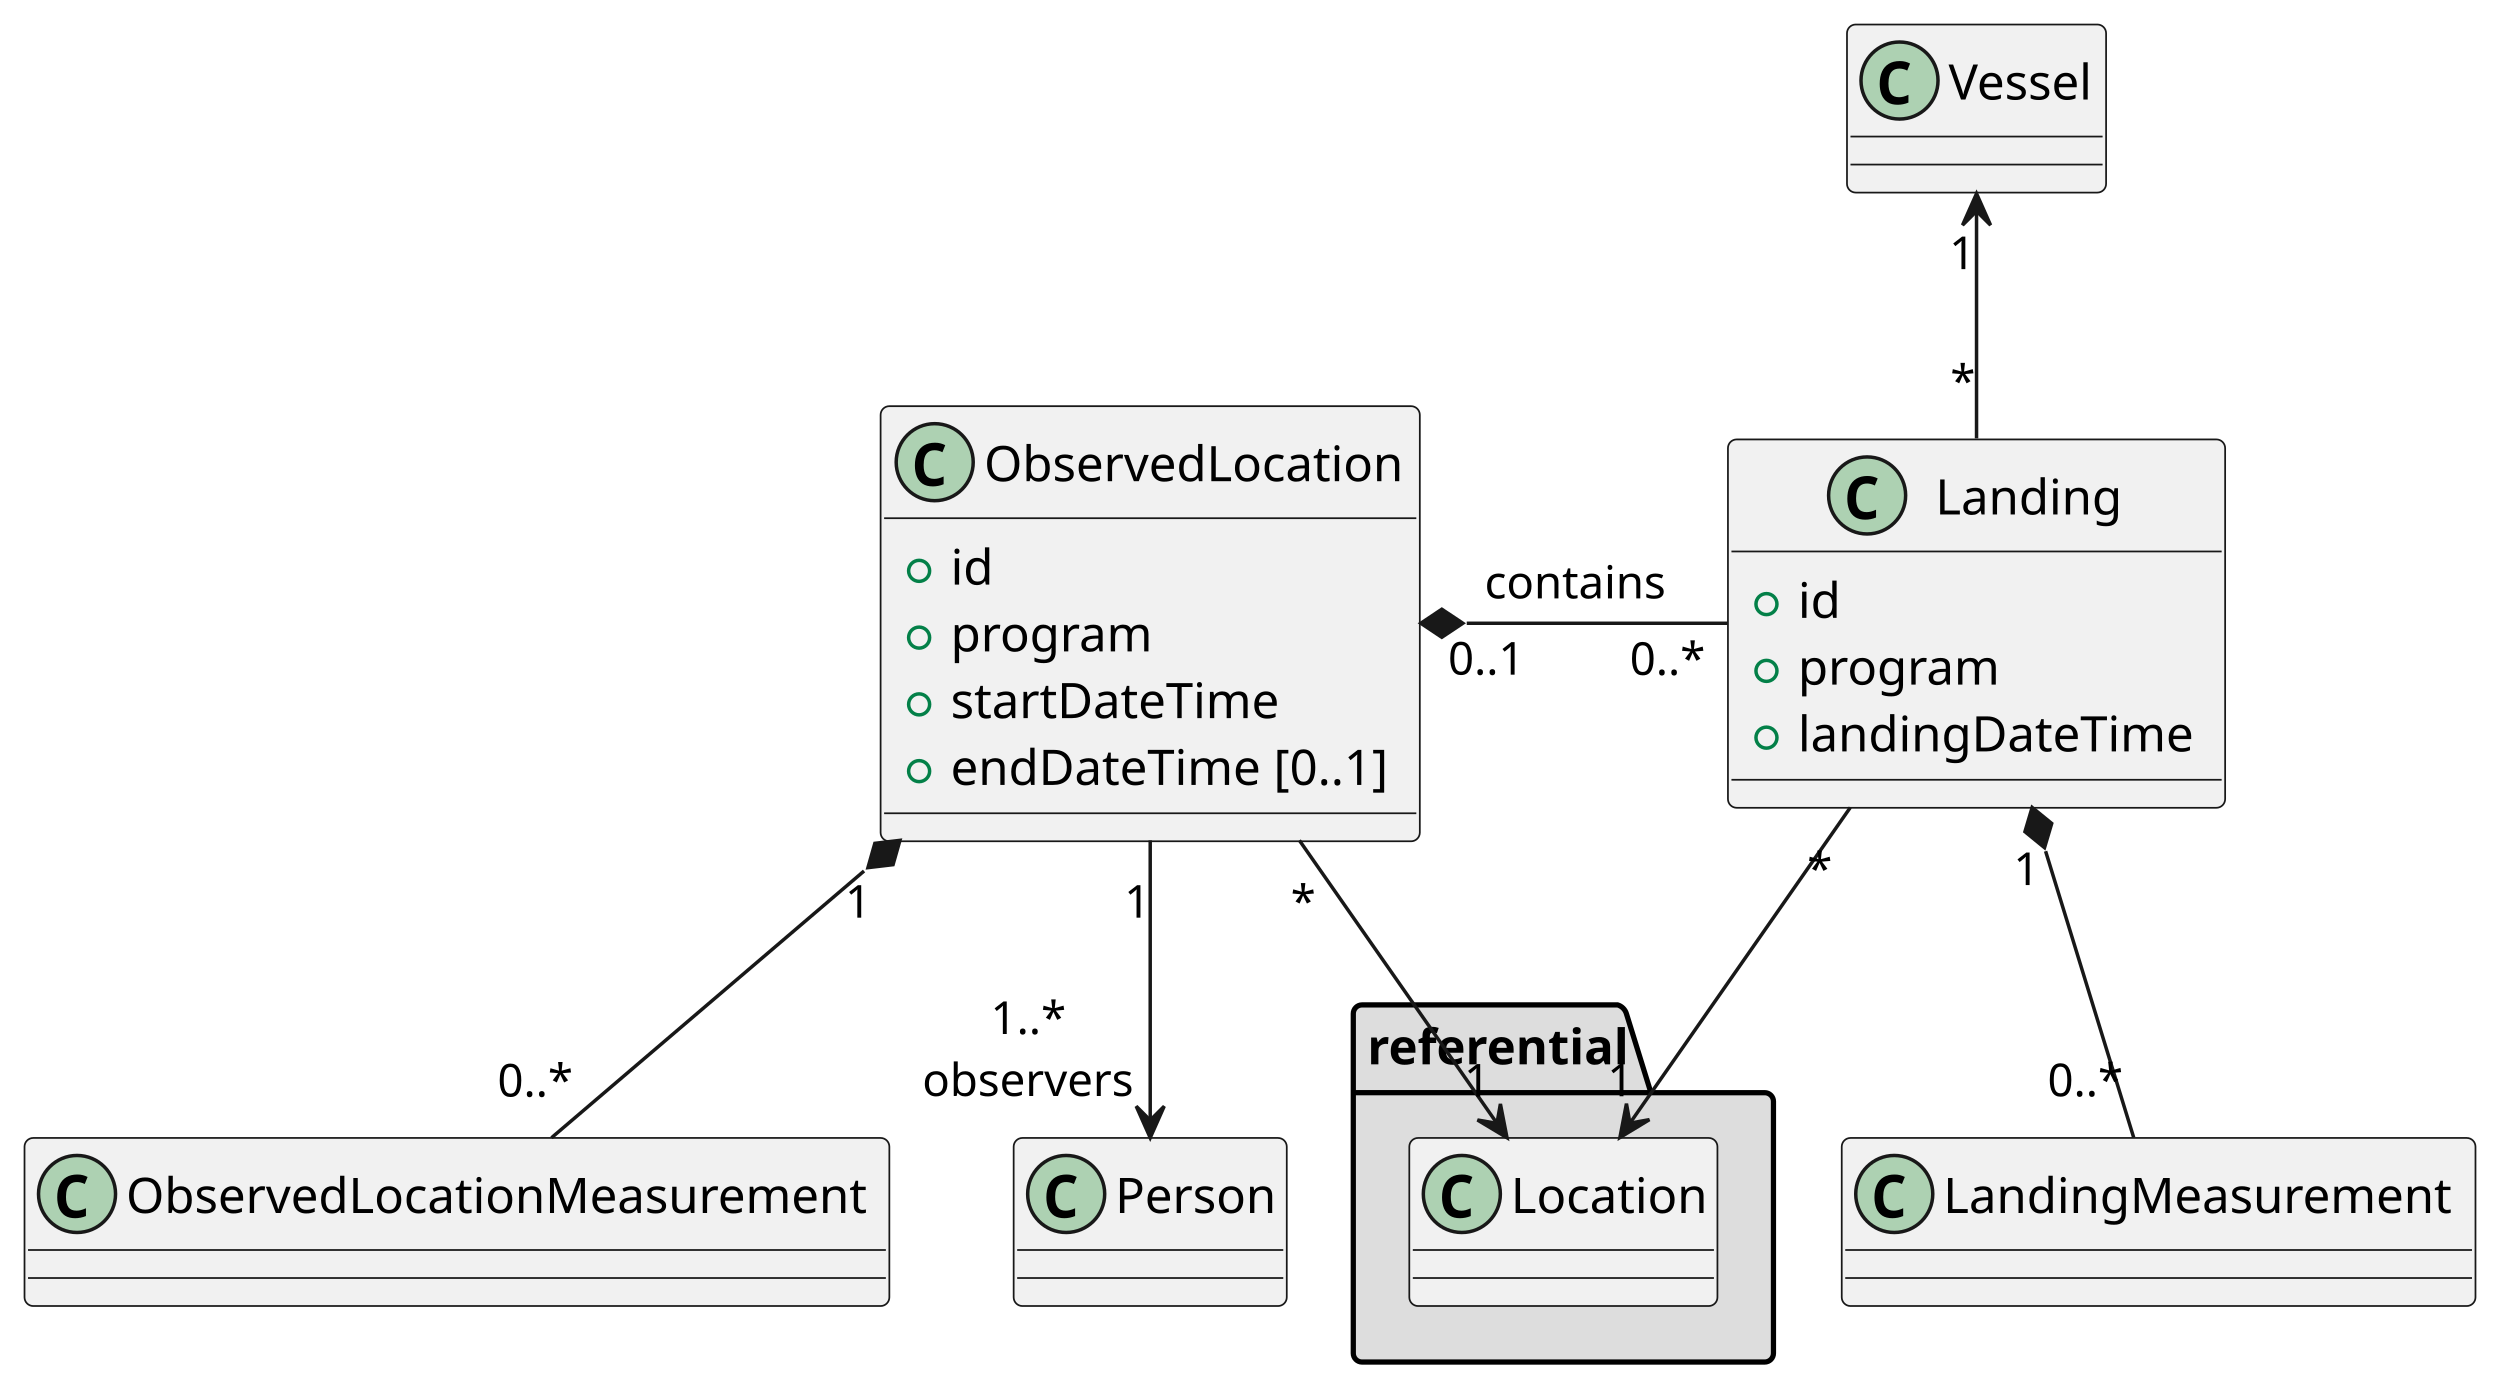
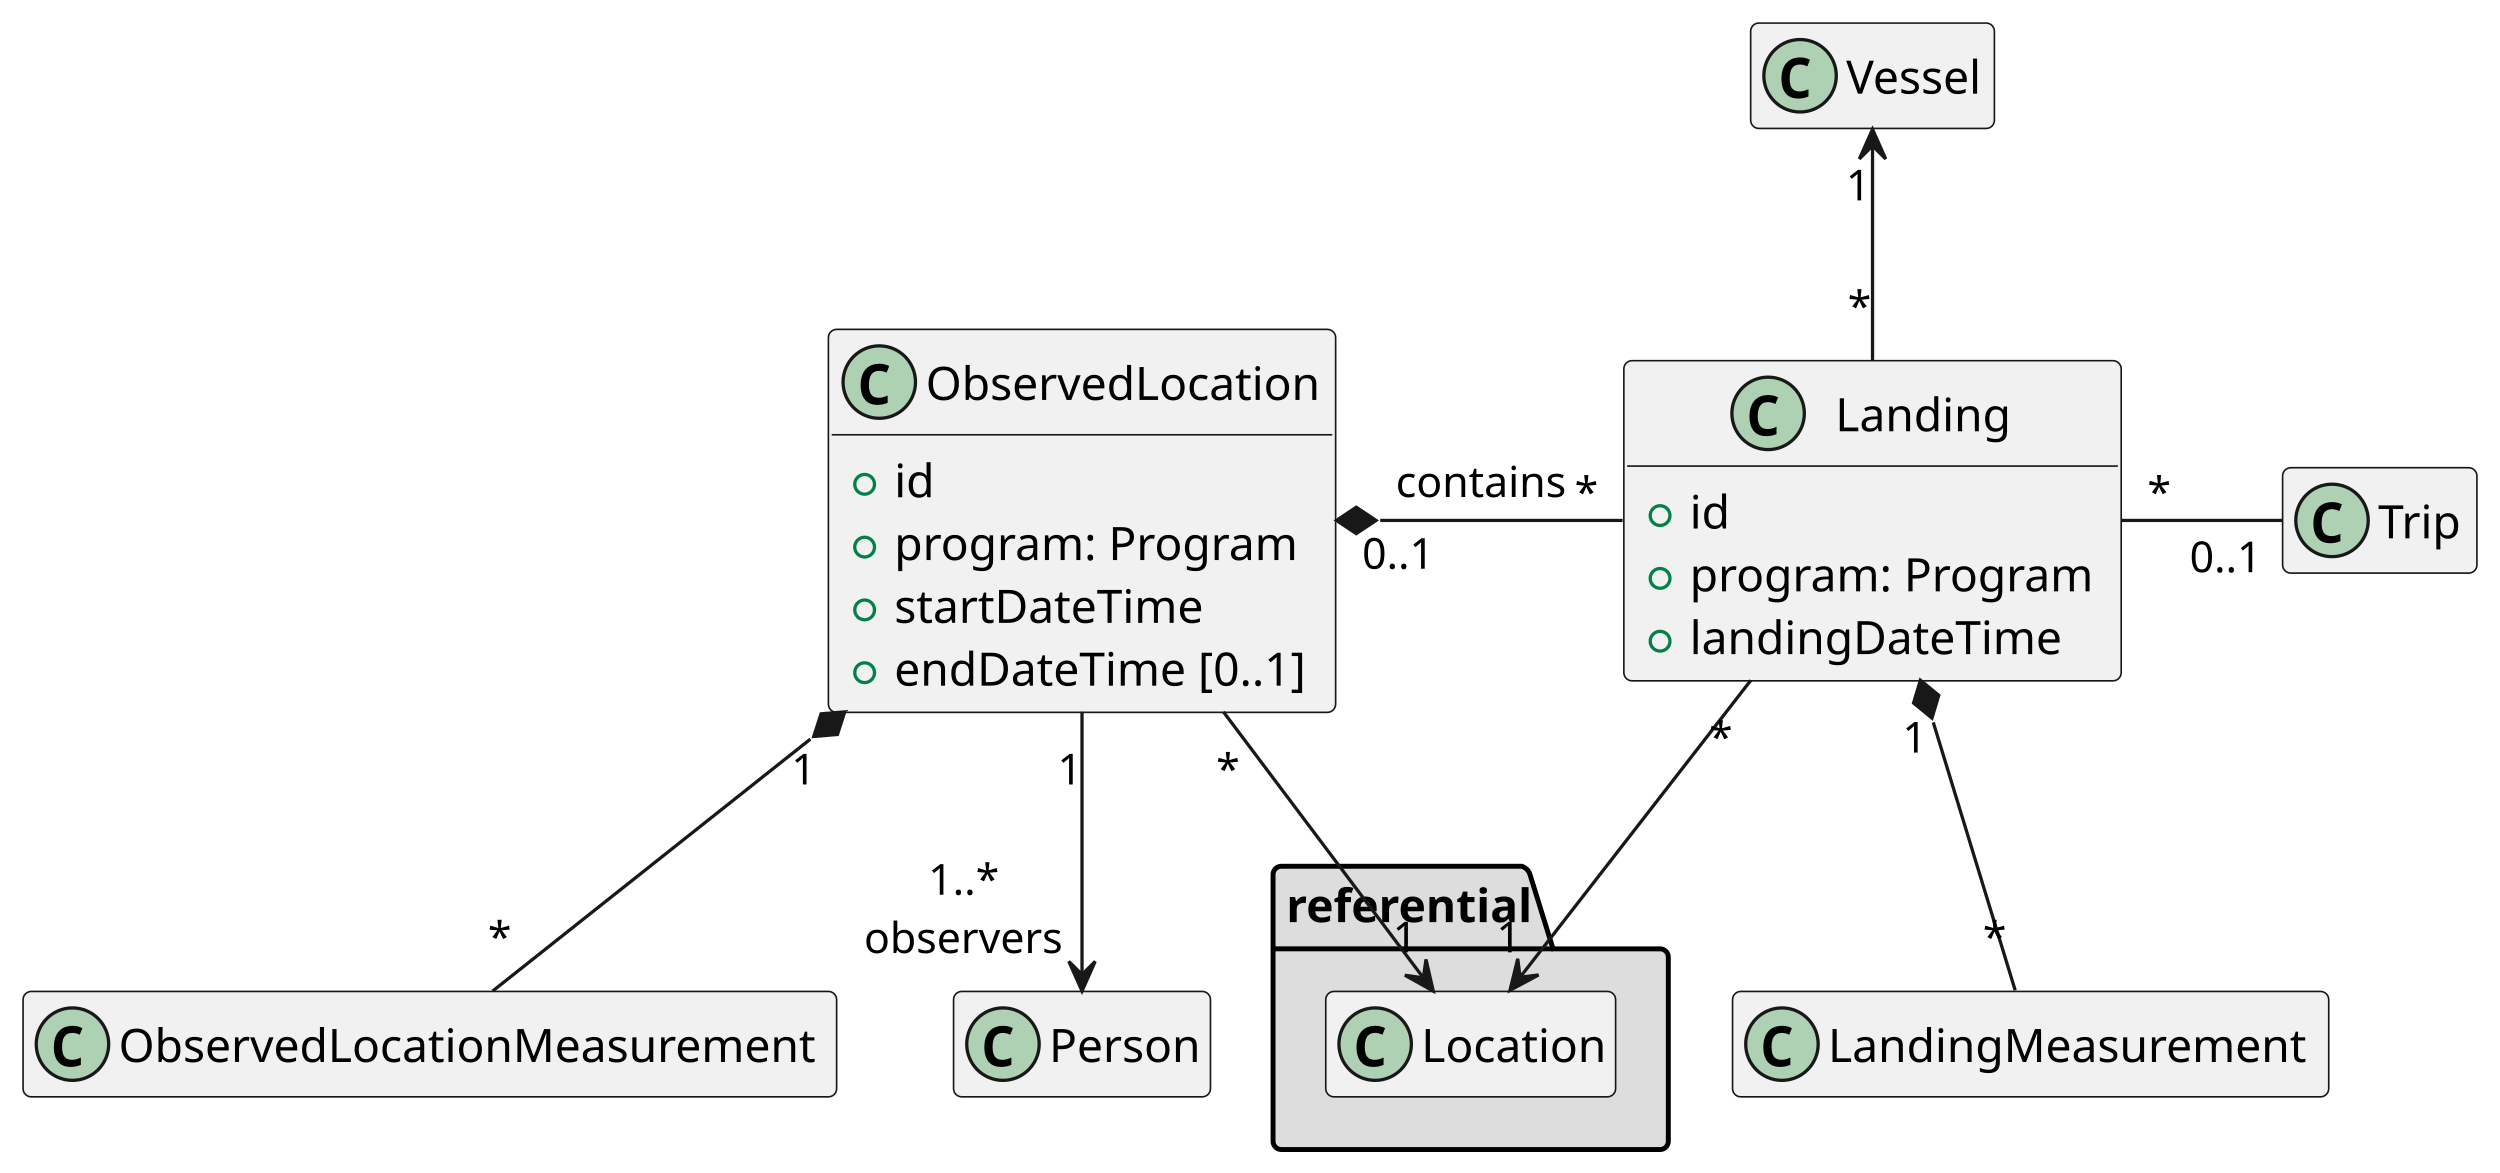
- <svg xmlns="http://www.w3.org/2000/svg" contentStyleType="text/css" height="396px" preserveAspectRatio="none" style="width:714px;height:396px;background:#FFFFFF;" version="1.1" viewBox="0 0 714 396" width="714px" zoomAndPan="magnify">
+ <svg xmlns="http://www.w3.org/2000/svg" contentStyleType="text/css" height="356px" preserveAspectRatio="none" style="width:759px;height:356px;background:#FFFFFF;" version="1.1" viewBox="0 0 759 356" width="759px" zoomAndPan="magnify">
  <defs />
  <g>
    <g id="cluster_referential">
-       <path d="M389,287 L462,287 A3.75,3.75 0 0 1 464.5,289.5 L471.5,312.068 L504,312.068 A2.5,2.5 0 0 1 506.5,314.568 L506.5,386.5 A2.5,2.5 0 0 1 504,389 L389,389 A2.5,2.5 0 0 1 386.5,386.5 L386.5,289.5 A2.5,2.5 0 0 1 389,287 " fill="#DDDDDD" style="stroke:#000000;stroke-width:1.5;" />
-       <line style="stroke:#000000;stroke-width:1.5;" x1="386.5" x2="471.5" y1="312.068" y2="312.068" />
-       <text fill="#000000" font-family="sans-serif" font-size="14" font-weight="bold" lengthAdjust="spacing" textLength="72" x="390.5" y="303.966">referential</text>
+       <path d="M389,263 L462,263 A3.75,3.75 0 0 1 464.5,265.5 L471.5,288.068 L504,288.068 A2.5,2.5 0 0 1 506.5,290.568 L506.5,346.5 A2.5,2.5 0 0 1 504,349 L389,349 A2.5,2.5 0 0 1 386.5,346.5 L386.5,265.5 A2.5,2.5 0 0 1 389,263 " fill="#DDDDDD" style="stroke:#000000;stroke-width:1.5;" />
+       <line style="stroke:#000000;stroke-width:1.5;" x1="386.5" x2="471.5" y1="288.068" y2="288.068" />
+       <text fill="#000000" font-family="sans-serif" font-size="14" font-weight="bold" lengthAdjust="spacing" textLength="72" x="390.5" y="279.966">referential</text>
    </g>
    <g id="elem_Location">
-       <rect fill="#F1F1F1" height="48" id="Location" rx="2.5" ry="2.5" style="stroke:#181818;stroke-width:0.5;" width="88" x="402.5" y="325" />
-       <ellipse cx="417.5" cy="341" fill="#ADD1B2" rx="11" ry="11" style="stroke:#181818;stroke-width:1.0;" />
-       <path d="M416.969,347.922 Q415.219,347.922 414.078,347.188 Q412.953,346.438 412.391,345.094 Q411.844,343.734 411.844,341.938 Q411.844,339.906 412.5,338.453 Q413.156,337 414.438,336.219 Q415.719,335.438 417.594,335.438 Q418.484,335.438 419.156,335.625 Q419.828,335.797 420.516,336.141 L419.703,338.156 Q419.078,337.844 418.531,337.719 Q418,337.594 417.516,337.594 Q416.344,337.594 415.641,338.125 Q414.938,338.656 414.641,339.609 Q414.344,340.562 414.344,341.828 Q414.344,343.844 415.062,344.812 Q415.781,345.766 417.375,345.766 Q417.969,345.766 418.594,345.609 Q419.219,345.453 420.047,345.078 L420.047,347.297 Q419.312,347.609 418.516,347.766 Q417.734,347.922 416.969,347.922 Z " fill="#000000" />
-       <text fill="#000000" font-family="sans-serif" font-size="14" lengthAdjust="spacing" textLength="56" x="431.5" y="346.432">Location</text>
-       <line style="stroke:#181818;stroke-width:0.5;" x1="403.5" x2="489.5" y1="357" y2="357" />
-       <line style="stroke:#181818;stroke-width:0.5;" x1="403.5" x2="489.5" y1="365" y2="365" />
+       <rect fill="#F1F1F1" height="32" id="Location" rx="2.5" ry="2.5" style="stroke:#181818;stroke-width:0.5;" width="88" x="402.5" y="301" />
+       <ellipse cx="417.5" cy="317" fill="#ADD1B2" rx="11" ry="11" style="stroke:#181818;stroke-width:1.0;" />
+       <path d="M416.969,323.922 Q415.219,323.922 414.078,323.188 Q412.953,322.438 412.391,321.094 Q411.844,319.734 411.844,317.938 Q411.844,315.906 412.5,314.453 Q413.156,313 414.438,312.219 Q415.719,311.438 417.594,311.438 Q418.484,311.438 419.156,311.625 Q419.828,311.797 420.516,312.141 L419.703,314.156 Q419.078,313.844 418.531,313.719 Q418,313.594 417.516,313.594 Q416.344,313.594 415.641,314.125 Q414.938,314.656 414.641,315.609 Q414.344,316.562 414.344,317.828 Q414.344,319.844 415.062,320.812 Q415.781,321.766 417.375,321.766 Q417.969,321.766 418.594,321.609 Q419.219,321.453 420.047,321.078 L420.047,323.297 Q419.312,323.609 418.516,323.766 Q417.734,323.922 416.969,323.922 Z " fill="#000000" />
+       <text fill="#000000" font-family="sans-serif" font-size="14" lengthAdjust="spacing" textLength="56" x="431.5" y="322.432">Location</text>
    </g>
    <g id="elem_ObservedLocation">
-       <rect codeLine="2" fill="#F1F1F1" height="124.272" id="ObservedLocation" rx="2.5" ry="2.5" style="stroke:#181818;stroke-width:0.5;" width="154" x="251.5" y="116" />
-       <ellipse cx="266.95" cy="132" fill="#ADD1B2" rx="11" ry="11" style="stroke:#181818;stroke-width:1.0;" />
-       <path d="M266.419,138.922 Q264.669,138.922 263.528,138.188 Q262.403,137.438 261.841,136.094 Q261.294,134.734 261.294,132.938 Q261.294,130.906 261.95,129.453 Q262.606,128 263.887,127.219 Q265.169,126.438 267.044,126.438 Q267.934,126.438 268.606,126.625 Q269.278,126.797 269.966,127.141 L269.153,129.156 Q268.528,128.844 267.981,128.719 Q267.45,128.594 266.966,128.594 Q265.794,128.594 265.091,129.125 Q264.387,129.656 264.091,130.609 Q263.794,131.562 263.794,132.828 Q263.794,134.844 264.512,135.812 Q265.231,136.766 266.825,136.766 Q267.419,136.766 268.044,136.609 Q268.669,136.453 269.497,136.078 L269.497,138.297 Q268.762,138.609 267.966,138.766 Q267.184,138.922 266.419,138.922 Z " fill="#000000" />
-       <text fill="#000000" font-family="sans-serif" font-size="14" lengthAdjust="spacing" textLength="121" x="281.05" y="137.432">ObservedLocation</text>
-       <line style="stroke:#181818;stroke-width:0.5;" x1="252.5" x2="404.5" y1="148" y2="148" />
-       <ellipse cx="262.5" cy="163.034" fill="none" rx="3" ry="3" style="stroke:#038048;stroke-width:1.0;" />
-       <text fill="#000000" font-family="sans-serif" font-size="14" lengthAdjust="spacing" textLength="13" x="271.5" y="166.966">id</text>
-       <ellipse cx="262.5" cy="182.102" fill="none" rx="3" ry="3" style="stroke:#038048;stroke-width:1.0;" />
-       <text fill="#000000" font-family="sans-serif" font-size="14" lengthAdjust="spacing" textLength="59" x="271.5" y="186.034">program</text>
-       <ellipse cx="262.5" cy="201.17" fill="none" rx="3" ry="3" style="stroke:#038048;stroke-width:1.0;" />
-       <text fill="#000000" font-family="sans-serif" font-size="14" lengthAdjust="spacing" textLength="95" x="271.5" y="205.102">startDateTime</text>
-       <ellipse cx="262.5" cy="220.238" fill="none" rx="3" ry="3" style="stroke:#038048;stroke-width:1.0;" />
-       <text fill="#000000" font-family="sans-serif" font-size="14" lengthAdjust="spacing" textLength="128" x="271.5" y="224.17">endDateTime [0..1]</text>
-       <line style="stroke:#181818;stroke-width:0.5;" x1="252.5" x2="404.5" y1="232.272" y2="232.272" />
+       <rect codeLine="3" fill="#F1F1F1" height="116.272" id="ObservedLocation" rx="2.5" ry="2.5" style="stroke:#181818;stroke-width:0.5;" width="154" x="251.5" y="100" />
+       <ellipse cx="266.95" cy="116" fill="#ADD1B2" rx="11" ry="11" style="stroke:#181818;stroke-width:1.0;" />
+       <path d="M266.419,122.922 Q264.669,122.922 263.528,122.188 Q262.403,121.438 261.841,120.094 Q261.294,118.734 261.294,116.938 Q261.294,114.906 261.95,113.453 Q262.606,112 263.887,111.219 Q265.169,110.438 267.044,110.438 Q267.934,110.438 268.606,110.625 Q269.278,110.797 269.966,111.141 L269.153,113.156 Q268.528,112.844 267.981,112.719 Q267.45,112.594 266.966,112.594 Q265.794,112.594 265.091,113.125 Q264.387,113.656 264.091,114.609 Q263.794,115.562 263.794,116.828 Q263.794,118.844 264.512,119.812 Q265.231,120.766 266.825,120.766 Q267.419,120.766 268.044,120.609 Q268.669,120.453 269.497,120.078 L269.497,122.297 Q268.762,122.609 267.966,122.766 Q267.184,122.922 266.419,122.922 Z " fill="#000000" />
+       <text fill="#000000" font-family="sans-serif" font-size="14" lengthAdjust="spacing" textLength="121" x="281.05" y="121.432">ObservedLocation</text>
+       <line style="stroke:#181818;stroke-width:0.5;" x1="252.5" x2="404.5" y1="132" y2="132" />
+       <ellipse cx="262.5" cy="147.034" fill="none" rx="3" ry="3" style="stroke:#038048;stroke-width:1.0;" />
+       <text fill="#000000" font-family="sans-serif" font-size="14" lengthAdjust="spacing" textLength="13" x="271.5" y="150.966">id</text>
+       <ellipse cx="262.5" cy="166.102" fill="none" rx="3" ry="3" style="stroke:#038048;stroke-width:1.0;" />
+       <text fill="#000000" font-family="sans-serif" font-size="14" lengthAdjust="spacing" textLength="125" x="271.5" y="170.034">program: Program</text>
+       <ellipse cx="262.5" cy="185.17" fill="none" rx="3" ry="3" style="stroke:#038048;stroke-width:1.0;" />
+       <text fill="#000000" font-family="sans-serif" font-size="14" lengthAdjust="spacing" textLength="95" x="271.5" y="189.102">startDateTime</text>
+       <ellipse cx="262.5" cy="204.238" fill="none" rx="3" ry="3" style="stroke:#038048;stroke-width:1.0;" />
+       <text fill="#000000" font-family="sans-serif" font-size="14" lengthAdjust="spacing" textLength="128" x="271.5" y="208.17">endDateTime [0..1]</text>
    </g>
    <g id="elem_Landing">
-       <rect codeLine="9" fill="#F1F1F1" height="105.204" id="Landing" rx="2.5" ry="2.5" style="stroke:#181818;stroke-width:0.5;" width="142" x="493.5" y="125.5" />
-       <ellipse cx="533.25" cy="141.5" fill="#ADD1B2" rx="11" ry="11" style="stroke:#181818;stroke-width:1.0;" />
-       <path d="M532.719,148.422 Q530.969,148.422 529.828,147.688 Q528.703,146.938 528.141,145.594 Q527.594,144.234 527.594,142.438 Q527.594,140.406 528.25,138.953 Q528.906,137.5 530.188,136.719 Q531.469,135.938 533.344,135.938 Q534.234,135.938 534.906,136.125 Q535.578,136.297 536.266,136.641 L535.453,138.656 Q534.828,138.344 534.281,138.219 Q533.75,138.094 533.266,138.094 Q532.094,138.094 531.391,138.625 Q530.688,139.156 530.391,140.109 Q530.094,141.062 530.094,142.328 Q530.094,144.344 530.812,145.312 Q531.531,146.266 533.125,146.266 Q533.719,146.266 534.344,146.109 Q534.969,145.953 535.797,145.578 L535.797,147.797 Q535.062,148.109 534.266,148.266 Q533.484,148.422 532.719,148.422 Z " fill="#000000" />
-       <text fill="#000000" font-family="sans-serif" font-size="14" lengthAdjust="spacing" textLength="55" x="552.75" y="146.932">Landing</text>
-       <line style="stroke:#181818;stroke-width:0.5;" x1="494.5" x2="634.5" y1="157.5" y2="157.5" />
-       <ellipse cx="504.5" cy="172.534" fill="none" rx="3" ry="3" style="stroke:#038048;stroke-width:1.0;" />
-       <text fill="#000000" font-family="sans-serif" font-size="14" lengthAdjust="spacing" textLength="13" x="513.5" y="176.466">id</text>
-       <ellipse cx="504.5" cy="191.602" fill="none" rx="3" ry="3" style="stroke:#038048;stroke-width:1.0;" />
-       <text fill="#000000" font-family="sans-serif" font-size="14" lengthAdjust="spacing" textLength="59" x="513.5" y="195.534">program</text>
-       <ellipse cx="504.5" cy="210.67" fill="none" rx="3" ry="3" style="stroke:#038048;stroke-width:1.0;" />
-       <text fill="#000000" font-family="sans-serif" font-size="14" lengthAdjust="spacing" textLength="116" x="513.5" y="214.602">landingDateTime</text>
-       <line style="stroke:#181818;stroke-width:0.5;" x1="494.5" x2="634.5" y1="222.704" y2="222.704" />
+       <rect codeLine="10" fill="#F1F1F1" height="97.204" id="Landing" rx="2.5" ry="2.5" style="stroke:#181818;stroke-width:0.5;" width="151" x="493" y="109.5" />
+       <ellipse cx="536.8" cy="125.5" fill="#ADD1B2" rx="11" ry="11" style="stroke:#181818;stroke-width:1.0;" />
+       <path d="M536.269,132.422 Q534.519,132.422 533.378,131.688 Q532.253,130.938 531.691,129.594 Q531.144,128.234 531.144,126.438 Q531.144,124.406 531.8,122.953 Q532.456,121.5 533.737,120.719 Q535.019,119.938 536.894,119.938 Q537.784,119.938 538.456,120.125 Q539.128,120.297 539.816,120.641 L539.003,122.656 Q538.378,122.344 537.831,122.219 Q537.3,122.094 536.816,122.094 Q535.644,122.094 534.941,122.625 Q534.237,123.156 533.941,124.109 Q533.644,125.062 533.644,126.328 Q533.644,128.344 534.362,129.312 Q535.081,130.266 536.675,130.266 Q537.269,130.266 537.894,130.109 Q538.519,129.953 539.347,129.578 L539.347,131.797 Q538.612,132.109 537.816,132.266 Q537.034,132.422 536.269,132.422 Z " fill="#000000" />
+       <text fill="#000000" font-family="sans-serif" font-size="14" lengthAdjust="spacing" textLength="55" x="557.2" y="130.932">Landing</text>
+       <line style="stroke:#181818;stroke-width:0.5;" x1="494" x2="643" y1="141.5" y2="141.5" />
+       <ellipse cx="504" cy="156.534" fill="none" rx="3" ry="3" style="stroke:#038048;stroke-width:1.0;" />
+       <text fill="#000000" font-family="sans-serif" font-size="14" lengthAdjust="spacing" textLength="13" x="513" y="160.466">id</text>
+       <ellipse cx="504" cy="175.602" fill="none" rx="3" ry="3" style="stroke:#038048;stroke-width:1.0;" />
+       <text fill="#000000" font-family="sans-serif" font-size="14" lengthAdjust="spacing" textLength="125" x="513" y="179.534">program: Program</text>
+       <ellipse cx="504" cy="194.67" fill="none" rx="3" ry="3" style="stroke:#038048;stroke-width:1.0;" />
+       <text fill="#000000" font-family="sans-serif" font-size="14" lengthAdjust="spacing" textLength="116" x="513" y="198.602">landingDateTime</text>
    </g>
    <g id="elem_Person">
-       <rect fill="#F1F1F1" height="48" id="Person" rx="2.5" ry="2.5" style="stroke:#181818;stroke-width:0.5;" width="78" x="289.5" y="325" />
-       <ellipse cx="304.5" cy="341" fill="#ADD1B2" rx="11" ry="11" style="stroke:#181818;stroke-width:1.0;" />
-       <path d="M303.969,347.922 Q302.219,347.922 301.078,347.188 Q299.953,346.438 299.391,345.094 Q298.844,343.734 298.844,341.938 Q298.844,339.906 299.5,338.453 Q300.156,337 301.438,336.219 Q302.719,335.438 304.594,335.438 Q305.484,335.438 306.156,335.625 Q306.828,335.797 307.516,336.141 L306.703,338.156 Q306.078,337.844 305.531,337.719 Q305,337.594 304.516,337.594 Q303.344,337.594 302.641,338.125 Q301.938,338.656 301.641,339.609 Q301.344,340.562 301.344,341.828 Q301.344,343.844 302.062,344.812 Q302.781,345.766 304.375,345.766 Q304.969,345.766 305.594,345.609 Q306.219,345.453 307.047,345.078 L307.047,347.297 Q306.312,347.609 305.516,347.766 Q304.734,347.922 303.969,347.922 Z " fill="#000000" />
-       <text fill="#000000" font-family="sans-serif" font-size="14" lengthAdjust="spacing" textLength="46" x="318.5" y="346.432">Person</text>
-       <line style="stroke:#181818;stroke-width:0.5;" x1="290.5" x2="366.5" y1="357" y2="357" />
-       <line style="stroke:#181818;stroke-width:0.5;" x1="290.5" x2="366.5" y1="365" y2="365" />
+       <rect fill="#F1F1F1" height="32" id="Person" rx="2.5" ry="2.5" style="stroke:#181818;stroke-width:0.5;" width="78" x="289.5" y="301" />
+       <ellipse cx="304.5" cy="317" fill="#ADD1B2" rx="11" ry="11" style="stroke:#181818;stroke-width:1.0;" />
+       <path d="M303.969,323.922 Q302.219,323.922 301.078,323.188 Q299.953,322.438 299.391,321.094 Q298.844,319.734 298.844,317.938 Q298.844,315.906 299.5,314.453 Q300.156,313 301.438,312.219 Q302.719,311.438 304.594,311.438 Q305.484,311.438 306.156,311.625 Q306.828,311.797 307.516,312.141 L306.703,314.156 Q306.078,313.844 305.531,313.719 Q305,313.594 304.516,313.594 Q303.344,313.594 302.641,314.125 Q301.938,314.656 301.641,315.609 Q301.344,316.562 301.344,317.828 Q301.344,319.844 302.062,320.812 Q302.781,321.766 304.375,321.766 Q304.969,321.766 305.594,321.609 Q306.219,321.453 307.047,321.078 L307.047,323.297 Q306.312,323.609 305.516,323.766 Q304.734,323.922 303.969,323.922 Z " fill="#000000" />
+       <text fill="#000000" font-family="sans-serif" font-size="14" lengthAdjust="spacing" textLength="46" x="318.5" y="322.432">Person</text>
    </g>
    <g id="elem_ObservedLocationMeasurement">
-       <rect fill="#F1F1F1" height="48" id="ObservedLocationMeasurement" rx="2.5" ry="2.5" style="stroke:#181818;stroke-width:0.5;" width="247" x="7" y="325" />
-       <ellipse cx="22" cy="341" fill="#ADD1B2" rx="11" ry="11" style="stroke:#181818;stroke-width:1.0;" />
-       <path d="M21.469,347.922 Q19.719,347.922 18.578,347.188 Q17.453,346.438 16.891,345.094 Q16.344,343.734 16.344,341.938 Q16.344,339.906 17,338.453 Q17.656,337 18.938,336.219 Q20.219,335.438 22.094,335.438 Q22.984,335.438 23.656,335.625 Q24.328,335.797 25.016,336.141 L24.203,338.156 Q23.578,337.844 23.031,337.719 Q22.5,337.594 22.016,337.594 Q20.844,337.594 20.141,338.125 Q19.438,338.656 19.141,339.609 Q18.844,340.562 18.844,341.828 Q18.844,343.844 19.562,344.812 Q20.281,345.766 21.875,345.766 Q22.469,345.766 23.094,345.609 Q23.719,345.453 24.547,345.078 L24.547,347.297 Q23.812,347.609 23.016,347.766 Q22.234,347.922 21.469,347.922 Z " fill="#000000" />
-       <text fill="#000000" font-family="sans-serif" font-size="14" lengthAdjust="spacing" textLength="215" x="36" y="346.432">ObservedLocationMeasurement</text>
-       <line style="stroke:#181818;stroke-width:0.5;" x1="8" x2="253" y1="357" y2="357" />
-       <line style="stroke:#181818;stroke-width:0.5;" x1="8" x2="253" y1="365" y2="365" />
+       <rect fill="#F1F1F1" height="32" id="ObservedLocationMeasurement" rx="2.5" ry="2.5" style="stroke:#181818;stroke-width:0.5;" width="247" x="7" y="301" />
+       <ellipse cx="22" cy="317" fill="#ADD1B2" rx="11" ry="11" style="stroke:#181818;stroke-width:1.0;" />
+       <path d="M21.469,323.922 Q19.719,323.922 18.578,323.188 Q17.453,322.438 16.891,321.094 Q16.344,319.734 16.344,317.938 Q16.344,315.906 17,314.453 Q17.656,313 18.938,312.219 Q20.219,311.438 22.094,311.438 Q22.984,311.438 23.656,311.625 Q24.328,311.797 25.016,312.141 L24.203,314.156 Q23.578,313.844 23.031,313.719 Q22.5,313.594 22.016,313.594 Q20.844,313.594 20.141,314.125 Q19.438,314.656 19.141,315.609 Q18.844,316.562 18.844,317.828 Q18.844,319.844 19.562,320.812 Q20.281,321.766 21.875,321.766 Q22.469,321.766 23.094,321.609 Q23.719,321.453 24.547,321.078 L24.547,323.297 Q23.812,323.609 23.016,323.766 Q22.234,323.922 21.469,323.922 Z " fill="#000000" />
+       <text fill="#000000" font-family="sans-serif" font-size="14" lengthAdjust="spacing" textLength="215" x="36" y="322.432">ObservedLocationMeasurement</text>
    </g>
    <g id="elem_Vessel">
-       <rect fill="#F1F1F1" height="48" id="Vessel" rx="2.5" ry="2.5" style="stroke:#181818;stroke-width:0.5;" width="74" x="527.5" y="7" />
-       <ellipse cx="542.5" cy="23" fill="#ADD1B2" rx="11" ry="11" style="stroke:#181818;stroke-width:1.0;" />
-       <path d="M541.969,29.922 Q540.219,29.922 539.078,29.188 Q537.953,28.438 537.391,27.094 Q536.844,25.734 536.844,23.938 Q536.844,21.906 537.5,20.453 Q538.156,19 539.438,18.219 Q540.719,17.438 542.594,17.438 Q543.484,17.438 544.156,17.625 Q544.828,17.797 545.516,18.141 L544.703,20.156 Q544.078,19.844 543.531,19.719 Q543,19.594 542.516,19.594 Q541.344,19.594 540.641,20.125 Q539.938,20.656 539.641,21.609 Q539.344,22.562 539.344,23.828 Q539.344,25.844 540.062,26.812 Q540.781,27.766 542.375,27.766 Q542.969,27.766 543.594,27.609 Q544.219,27.453 545.047,27.078 L545.047,29.297 Q544.312,29.609 543.516,29.766 Q542.734,29.922 541.969,29.922 Z " fill="#000000" />
-       <text fill="#000000" font-family="sans-serif" font-size="14" lengthAdjust="spacing" textLength="42" x="556.5" y="28.432">Vessel</text>
-       <line style="stroke:#181818;stroke-width:0.5;" x1="528.5" x2="600.5" y1="39" y2="39" />
-       <line style="stroke:#181818;stroke-width:0.5;" x1="528.5" x2="600.5" y1="47" y2="47" />
+       <rect fill="#F1F1F1" height="32" id="Vessel" rx="2.5" ry="2.5" style="stroke:#181818;stroke-width:0.5;" width="74" x="531.5" y="7" />
+       <ellipse cx="546.5" cy="23" fill="#ADD1B2" rx="11" ry="11" style="stroke:#181818;stroke-width:1.0;" />
+       <path d="M545.969,29.922 Q544.219,29.922 543.078,29.188 Q541.953,28.438 541.391,27.094 Q540.844,25.734 540.844,23.938 Q540.844,21.906 541.5,20.453 Q542.156,19 543.438,18.219 Q544.719,17.438 546.594,17.438 Q547.484,17.438 548.156,17.625 Q548.828,17.797 549.516,18.141 L548.703,20.156 Q548.078,19.844 547.531,19.719 Q547,19.594 546.516,19.594 Q545.344,19.594 544.641,20.125 Q543.938,20.656 543.641,21.609 Q543.344,22.562 543.344,23.828 Q543.344,25.844 544.062,26.812 Q544.781,27.766 546.375,27.766 Q546.969,27.766 547.594,27.609 Q548.219,27.453 549.047,27.078 L549.047,29.297 Q548.312,29.609 547.516,29.766 Q546.734,29.922 545.969,29.922 Z " fill="#000000" />
+       <text fill="#000000" font-family="sans-serif" font-size="14" lengthAdjust="spacing" textLength="42" x="560.5" y="28.432">Vessel</text>
    </g>
    <g id="elem_LandingMeasurement">
-       <rect fill="#F1F1F1" height="48" id="LandingMeasurement" rx="2.5" ry="2.5" style="stroke:#181818;stroke-width:0.5;" width="181" x="526" y="325" />
-       <ellipse cx="541" cy="341" fill="#ADD1B2" rx="11" ry="11" style="stroke:#181818;stroke-width:1.0;" />
-       <path d="M540.469,347.922 Q538.719,347.922 537.578,347.188 Q536.453,346.438 535.891,345.094 Q535.344,343.734 535.344,341.938 Q535.344,339.906 536,338.453 Q536.656,337 537.938,336.219 Q539.219,335.438 541.094,335.438 Q541.984,335.438 542.656,335.625 Q543.328,335.797 544.016,336.141 L543.203,338.156 Q542.578,337.844 542.031,337.719 Q541.5,337.594 541.016,337.594 Q539.844,337.594 539.141,338.125 Q538.438,338.656 538.141,339.609 Q537.844,340.562 537.844,341.828 Q537.844,343.844 538.562,344.812 Q539.281,345.766 540.875,345.766 Q541.469,345.766 542.094,345.609 Q542.719,345.453 543.547,345.078 L543.547,347.297 Q542.812,347.609 542.016,347.766 Q541.234,347.922 540.469,347.922 Z " fill="#000000" />
-       <text fill="#000000" font-family="sans-serif" font-size="14" lengthAdjust="spacing" textLength="149" x="555" y="346.432">LandingMeasurement</text>
-       <line style="stroke:#181818;stroke-width:0.5;" x1="527" x2="706" y1="357" y2="357" />
-       <line style="stroke:#181818;stroke-width:0.5;" x1="527" x2="706" y1="365" y2="365" />
+       <rect fill="#F1F1F1" height="32" id="LandingMeasurement" rx="2.5" ry="2.5" style="stroke:#181818;stroke-width:0.5;" width="181" x="526" y="301" />
+       <ellipse cx="541" cy="317" fill="#ADD1B2" rx="11" ry="11" style="stroke:#181818;stroke-width:1.0;" />
+       <path d="M540.469,323.922 Q538.719,323.922 537.578,323.188 Q536.453,322.438 535.891,321.094 Q535.344,319.734 535.344,317.938 Q535.344,315.906 536,314.453 Q536.656,313 537.938,312.219 Q539.219,311.438 541.094,311.438 Q541.984,311.438 542.656,311.625 Q543.328,311.797 544.016,312.141 L543.203,314.156 Q542.578,313.844 542.031,313.719 Q541.5,313.594 541.016,313.594 Q539.844,313.594 539.141,314.125 Q538.438,314.656 538.141,315.609 Q537.844,316.562 537.844,317.828 Q537.844,319.844 538.562,320.812 Q539.281,321.766 540.875,321.766 Q541.469,321.766 542.094,321.609 Q542.719,321.453 543.547,321.078 L543.547,323.297 Q542.812,323.609 542.016,323.766 Q541.234,323.922 540.469,323.922 Z " fill="#000000" />
+       <text fill="#000000" font-family="sans-serif" font-size="14" lengthAdjust="spacing" textLength="149" x="555" y="322.432">LandingMeasurement</text>
+     </g>
+     <g id="elem_Trip">
+       <rect fill="#F1F1F1" height="32" id="Trip" rx="2.5" ry="2.5" style="stroke:#181818;stroke-width:0.5;" width="59" x="693" y="142" />
+       <ellipse cx="708" cy="158" fill="#ADD1B2" rx="11" ry="11" style="stroke:#181818;stroke-width:1.0;" />
+       <path d="M707.469,164.922 Q705.719,164.922 704.578,164.188 Q703.453,163.438 702.891,162.094 Q702.344,160.734 702.344,158.938 Q702.344,156.906 703,155.453 Q703.656,154 704.938,153.219 Q706.219,152.438 708.094,152.438 Q708.984,152.438 709.656,152.625 Q710.328,152.797 711.016,153.141 L710.203,155.156 Q709.578,154.844 709.031,154.719 Q708.5,154.594 708.016,154.594 Q706.844,154.594 706.141,155.125 Q705.438,155.656 705.141,156.609 Q704.844,157.562 704.844,158.828 Q704.844,160.844 705.562,161.812 Q706.281,162.766 707.875,162.766 Q708.469,162.766 709.094,162.609 Q709.719,162.453 710.547,162.078 L710.547,164.297 Q709.812,164.609 709.016,164.766 Q708.234,164.922 707.469,164.922 Z " fill="#000000" />
+       <text fill="#000000" font-family="sans-serif" font-size="14" lengthAdjust="spacing" textLength="27" x="722" y="163.432">Trip</text>
    </g>
    <g id="link_ObservedLocation_Landing">
-       <path codeLine="15" d="M418.9,178 C443.59,178 469.99,178 493.44,178 " fill="none" id="ObservedLocation-backto-Landing" style="stroke:#181818;stroke-width:1.0;" />
-       <polygon fill="#181818" points="405.78,178,411.78,182,417.78,178,411.78,174,405.78,178" style="stroke:#181818;stroke-width:1.0;" />
-       <text fill="#000000" font-family="sans-serif" font-size="13" lengthAdjust="spacing" textLength="51" x="424" y="170.897">contains</text>
-       <text fill="#000000" font-family="sans-serif" font-size="13" lengthAdjust="spacing" textLength="20" x="413.553" y="192.673">0..1</text>
-       <text fill="#000000" font-family="sans-serif" font-size="13" lengthAdjust="spacing" textLength="20" x="465.461" y="192.758">0..*</text>
+       <path codeLine="16" d="M419.03,158 C443.28,158 469.25,158 492.62,158 " fill="none" id="ObservedLocation-backto-Landing" style="stroke:#181818;stroke-width:1.0;" />
+       <polygon fill="#181818" points="405.76,158,411.76,162,417.76,158,411.76,154,405.76,158" style="stroke:#181818;stroke-width:1.0;" />
+       <text fill="#000000" font-family="sans-serif" font-size="13" lengthAdjust="spacing" textLength="51" x="423.75" y="150.897">contains</text>
+       <text fill="#000000" font-family="sans-serif" font-size="13" lengthAdjust="spacing" textLength="20" x="413.532" y="172.673">0..1</text>
+       <text fill="#000000" font-family="sans-serif" font-size="13" lengthAdjust="spacing" textLength="7" x="478.054" y="154.111">*</text>
    </g>
    <g id="link_ObservedLocation_Person">
-       <path codeLine="16" d="M328.5,240.01 C328.5,267.32 328.5,298.19 328.5,319.9 " fill="none" id="ObservedLocation-to-Person" style="stroke:#181818;stroke-width:1.0;" />
-       <polygon fill="#181818" points="328.5,324.94,332.5,315.94,328.5,319.94,324.5,315.94,328.5,324.94" style="stroke:#181818;stroke-width:1.0;" />
-       <text fill="#000000" font-family="sans-serif" font-size="13" lengthAdjust="spacing" textLength="7" x="321.095" y="262.085">1</text>
-       <text fill="#000000" font-family="sans-serif" font-size="13" lengthAdjust="spacing" textLength="20" x="282.916" y="295.308">1..*</text>
-       <text fill="#000000" font-family="sans-serif" font-size="13" lengthAdjust="spacing" textLength="59" x="263.416" y="313.014">observers</text>
+       <path codeLine="17" d="M328.5,216.12 C328.5,243.97 328.5,275.7 328.5,295.79 " fill="none" id="ObservedLocation-to-Person" style="stroke:#181818;stroke-width:1.0;" />
+       <polygon fill="#181818" points="328.5,300.88,332.5,291.88,328.5,295.88,324.5,291.88,328.5,300.88" style="stroke:#181818;stroke-width:1.0;" />
+       <text fill="#000000" font-family="sans-serif" font-size="13" lengthAdjust="spacing" textLength="7" x="321.073" y="238.163">1</text>
+       <text fill="#000000" font-family="sans-serif" font-size="13" lengthAdjust="spacing" textLength="20" x="281.809" y="271.632">1..*</text>
+       <text fill="#000000" font-family="sans-serif" font-size="13" lengthAdjust="spacing" textLength="59" x="262.309" y="289.338">observers</text>
    </g>
    <g id="link_ObservedLocation_ObservedLocationMeasurement">
-       <path codeLine="17" d="M246.77,248.76 C214.89,275.97 180.54,305.29 157.51,324.94 " fill="none" id="ObservedLocation-backto-ObservedLocationMeasurement" style="stroke:#181818;stroke-width:1.0;" />
-       <polygon fill="#181818" points="257.02,240.01,249.859,240.859,247.888,247.796,255.049,246.947,257.02,240.01" style="stroke:#181818;stroke-width:1.0;" />
-       <text fill="#000000" font-family="sans-serif" font-size="13" lengthAdjust="spacing" textLength="7" x="241.35" y="262.085">1</text>
-       <text fill="#000000" font-family="sans-serif" font-size="13" lengthAdjust="spacing" textLength="20" x="142.081" y="313.181">0..*</text>
+       <path codeLine="18" d="M246.02,224.4 C210.44,252.62 171.92,283.16 149.57,300.88 " fill="none" id="ObservedLocation-backto-ObservedLocationMeasurement" style="stroke:#181818;stroke-width:1.0;" />
+       <polygon fill="#181818" points="256.46,216.12,249.274,216.718,247.061,223.581,254.248,222.983,256.46,216.12" style="stroke:#181818;stroke-width:1.0;" />
+       <text fill="#000000" font-family="sans-serif" font-size="13" lengthAdjust="spacing" textLength="7" x="240.254" y="238.163">1</text>
+       <text fill="#000000" font-family="sans-serif" font-size="13" lengthAdjust="spacing" textLength="7" x="148.117" y="289.132">*</text>
    </g>
    <g id="link_Vessel_Landing">
-       <path codeLine="19" d="M564.5,60.32 C564.5,78.76 564.5,103.35 564.5,125.2 " fill="none" id="Vessel-backto-Landing" style="stroke:#181818;stroke-width:1.0;" />
-       <polygon fill="#181818" points="564.5,55.3,560.5,64.3,564.5,60.3,568.5,64.3,564.5,55.3" style="stroke:#181818;stroke-width:1.0;" />
-       <text fill="#000000" font-family="sans-serif" font-size="13" lengthAdjust="spacing" textLength="7" x="556.691" y="76.864">1</text>
-       <text fill="#000000" font-family="sans-serif" font-size="13" lengthAdjust="spacing" textLength="7" x="557.008" y="113.512">*</text>
+       <path codeLine="20" d="M568.5,44.34 C568.5,61.62 568.5,87.1 568.5,109.46 " fill="none" id="Vessel-backto-Landing" style="stroke:#181818;stroke-width:1.0;" />
+       <polygon fill="#181818" points="568.5,39.26,564.5,48.26,568.5,44.26,572.5,48.26,568.5,39.26" style="stroke:#181818;stroke-width:1.0;" />
+       <text fill="#000000" font-family="sans-serif" font-size="13" lengthAdjust="spacing" textLength="7" x="560.428" y="60.848">1</text>
+       <text fill="#000000" font-family="sans-serif" font-size="13" lengthAdjust="spacing" textLength="7" x="560.964" y="97.661">*</text>
    </g>
    <g id="link_Landing_LandingMeasurement">
-       <path codeLine="20" d="M584.22,243.1 C593.05,271.8 602.91,303.84 609.38,324.87 " fill="none" id="Landing-backto-LandingMeasurement" style="stroke:#181818;stroke-width:1.0;" />
-       <polygon fill="#181818" points="580.38,230.62,578.324,237.532,583.913,242.088,585.969,235.177,580.38,230.62" style="stroke:#181818;stroke-width:1.0;" />
-       <text fill="#000000" font-family="sans-serif" font-size="13" lengthAdjust="spacing" textLength="7" x="575.044" y="252.764">1</text>
-       <text fill="#000000" font-family="sans-serif" font-size="13" lengthAdjust="spacing" textLength="20" x="584.779" y="313.093">0..*</text>
+       <path codeLine="21" d="M586.94,219.31 C595.94,248.76 606.05,281.82 611.81,300.65 " fill="none" id="Landing-backto-LandingMeasurement" style="stroke:#181818;stroke-width:1.0;" />
+       <polygon fill="#181818" points="583.03,206.53,580.959,213.437,586.539,218.006,588.61,211.098,583.03,206.53" style="stroke:#181818;stroke-width:1.0;" />
+       <text fill="#000000" font-family="sans-serif" font-size="13" lengthAdjust="spacing" textLength="7" x="577.581" y="228.482">1</text>
+       <text fill="#000000" font-family="sans-serif" font-size="13" lengthAdjust="spacing" textLength="7" x="601.995" y="289.126">*</text>
+     </g>
+     <g id="link_Landing_Trip">
+       <path codeLine="22" d="M644.15,158 C661.49,158 678.92,158 692.93,158 " fill="none" id="Landing-Trip" style="stroke:#181818;stroke-width:1.0;" />
+       <text fill="#000000" font-family="sans-serif" font-size="13" lengthAdjust="spacing" textLength="12" x="662.5" y="150.897">    </text>
+       <text fill="#000000" font-family="sans-serif" font-size="13" lengthAdjust="spacing" textLength="7" x="651.941" y="154.085">*</text>
+       <text fill="#000000" font-family="sans-serif" font-size="13" lengthAdjust="spacing" textLength="20" x="664.769" y="173.723">0..1</text>
    </g>
    <g id="link_Landing_Location">
-       <path codeLine="23" d="M528.45,230.62 C507.78,260.23 482.65,296.22 465.72,320.48 " fill="none" id="Landing-to-Location" style="stroke:#181818;stroke-width:1.0;" />
-       <polygon fill="#181818" points="462.65,324.87,471.077,319.773,465.509,320.768,464.514,315.199,462.65,324.87" style="stroke:#181818;stroke-width:1.0;" />
-       <text fill="#000000" font-family="sans-serif" font-size="13" lengthAdjust="spacing" textLength="7" x="516.135" y="252.764">*</text>
-       <text fill="#000000" font-family="sans-serif" font-size="13" lengthAdjust="spacing" textLength="7" x="459.05" y="313.093">1</text>
+       <path codeLine="25" d="M531.56,206.53 C508.06,236.78 478.88,274.33 461.52,296.67 " fill="none" id="Landing-to-Location" style="stroke:#181818;stroke-width:1.0;" />
+       <polygon fill="#181818" points="458.43,300.65,467.108,295.993,461.496,296.7,460.788,291.088,458.43,300.65" style="stroke:#181818;stroke-width:1.0;" />
+       <text fill="#000000" font-family="sans-serif" font-size="13" lengthAdjust="spacing" textLength="7" x="518.873" y="228.482">*</text>
+       <text fill="#000000" font-family="sans-serif" font-size="13" lengthAdjust="spacing" textLength="7" x="454.328" y="289.126">1</text>
    </g>
    <g id="link_ObservedLocation_Location">
-       <path codeLine="24" d="M371.1,240.01 C390.41,267.67 412.27,298.97 427.46,320.72 " fill="none" id="ObservedLocation-to-Location" style="stroke:#181818;stroke-width:1.0;" />
-       <polygon fill="#181818" points="430.4,324.94,428.514,315.274,427.532,320.844,421.961,319.863,430.4,324.94" style="stroke:#181818;stroke-width:1.0;" />
-       <text fill="#000000" font-family="sans-serif" font-size="13" lengthAdjust="spacing" textLength="7" x="368.621" y="262.085">*</text>
-       <text fill="#000000" font-family="sans-serif" font-size="13" lengthAdjust="spacing" textLength="7" x="418.132" y="313.181">1</text>
+       <path codeLine="26" d="M371.43,216.12 C392.72,244.45 417.03,276.79 432.07,296.8 " fill="none" id="ObservedLocation-to-Location" style="stroke:#181818;stroke-width:1.0;" />
+       <polygon fill="#181818" points="435.13,300.88,432.93,291.28,432.13,296.88,426.53,296.08,435.13,300.88" style="stroke:#181818;stroke-width:1.0;" />
+       <text fill="#000000" font-family="sans-serif" font-size="13" lengthAdjust="spacing" textLength="7" x="369.236" y="238.163">*</text>
+       <text fill="#000000" font-family="sans-serif" font-size="13" lengthAdjust="spacing" textLength="7" x="422.833" y="289.132">1</text>
    </g>
  </g>
</svg>
